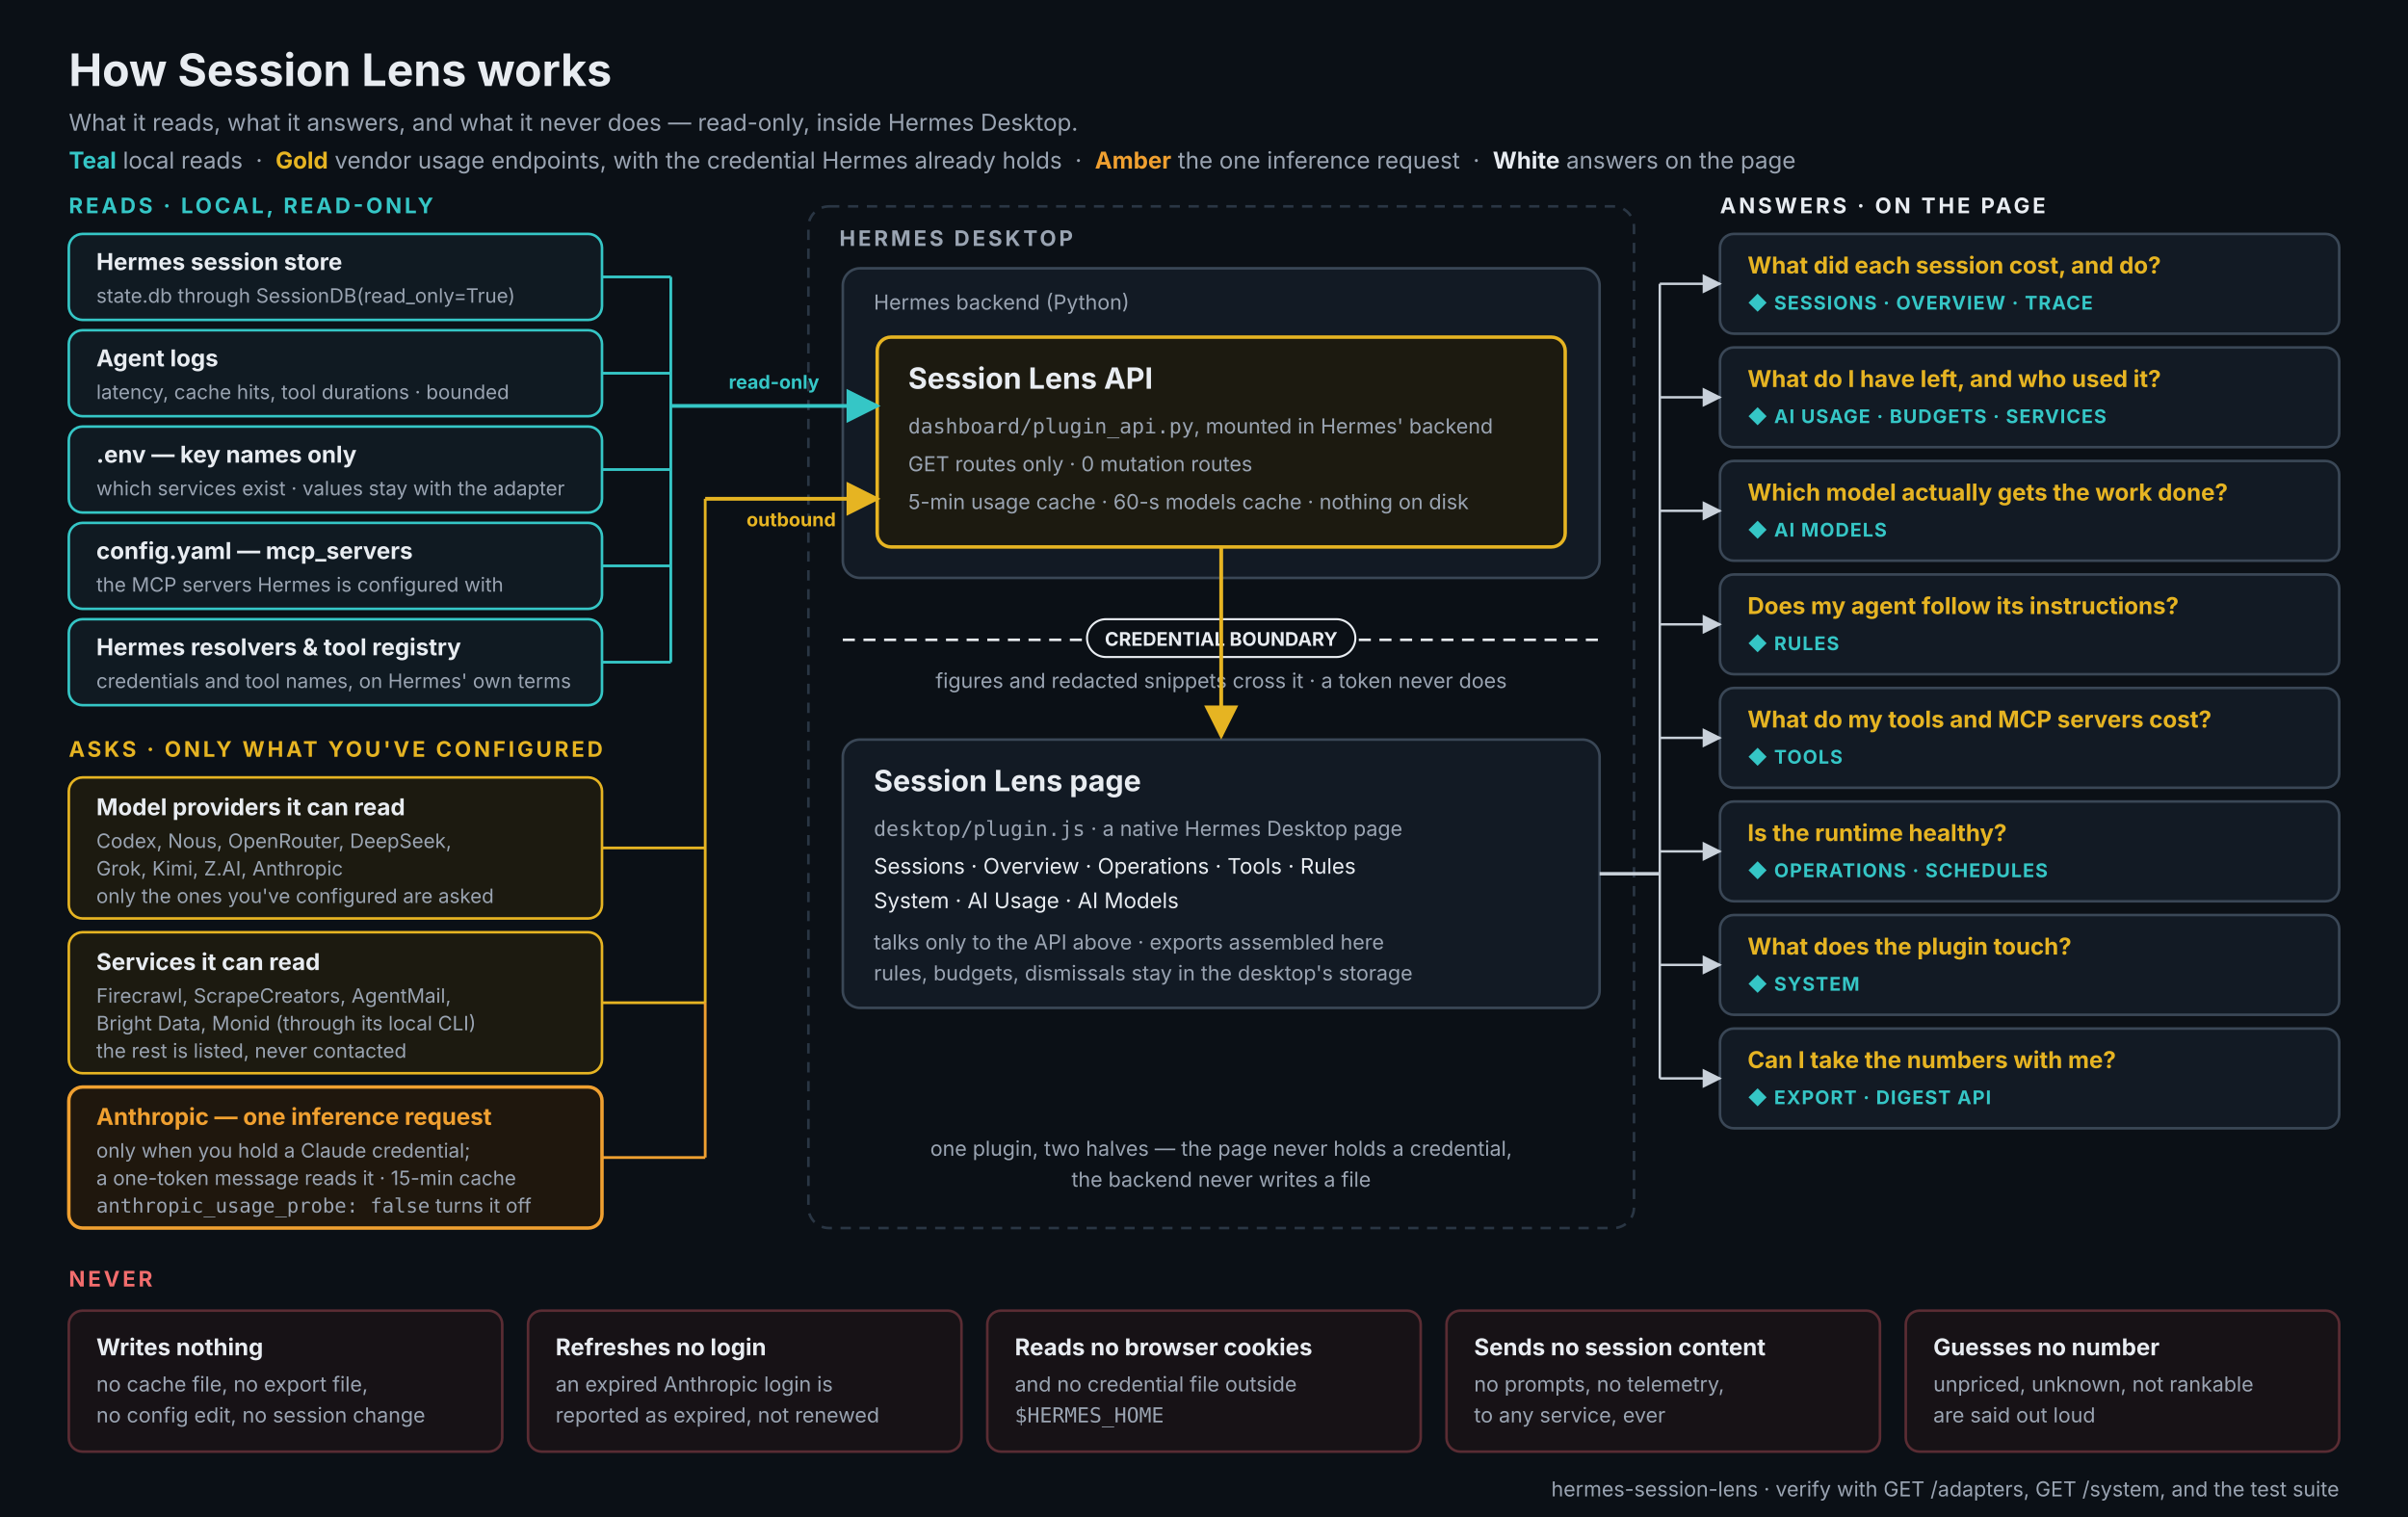
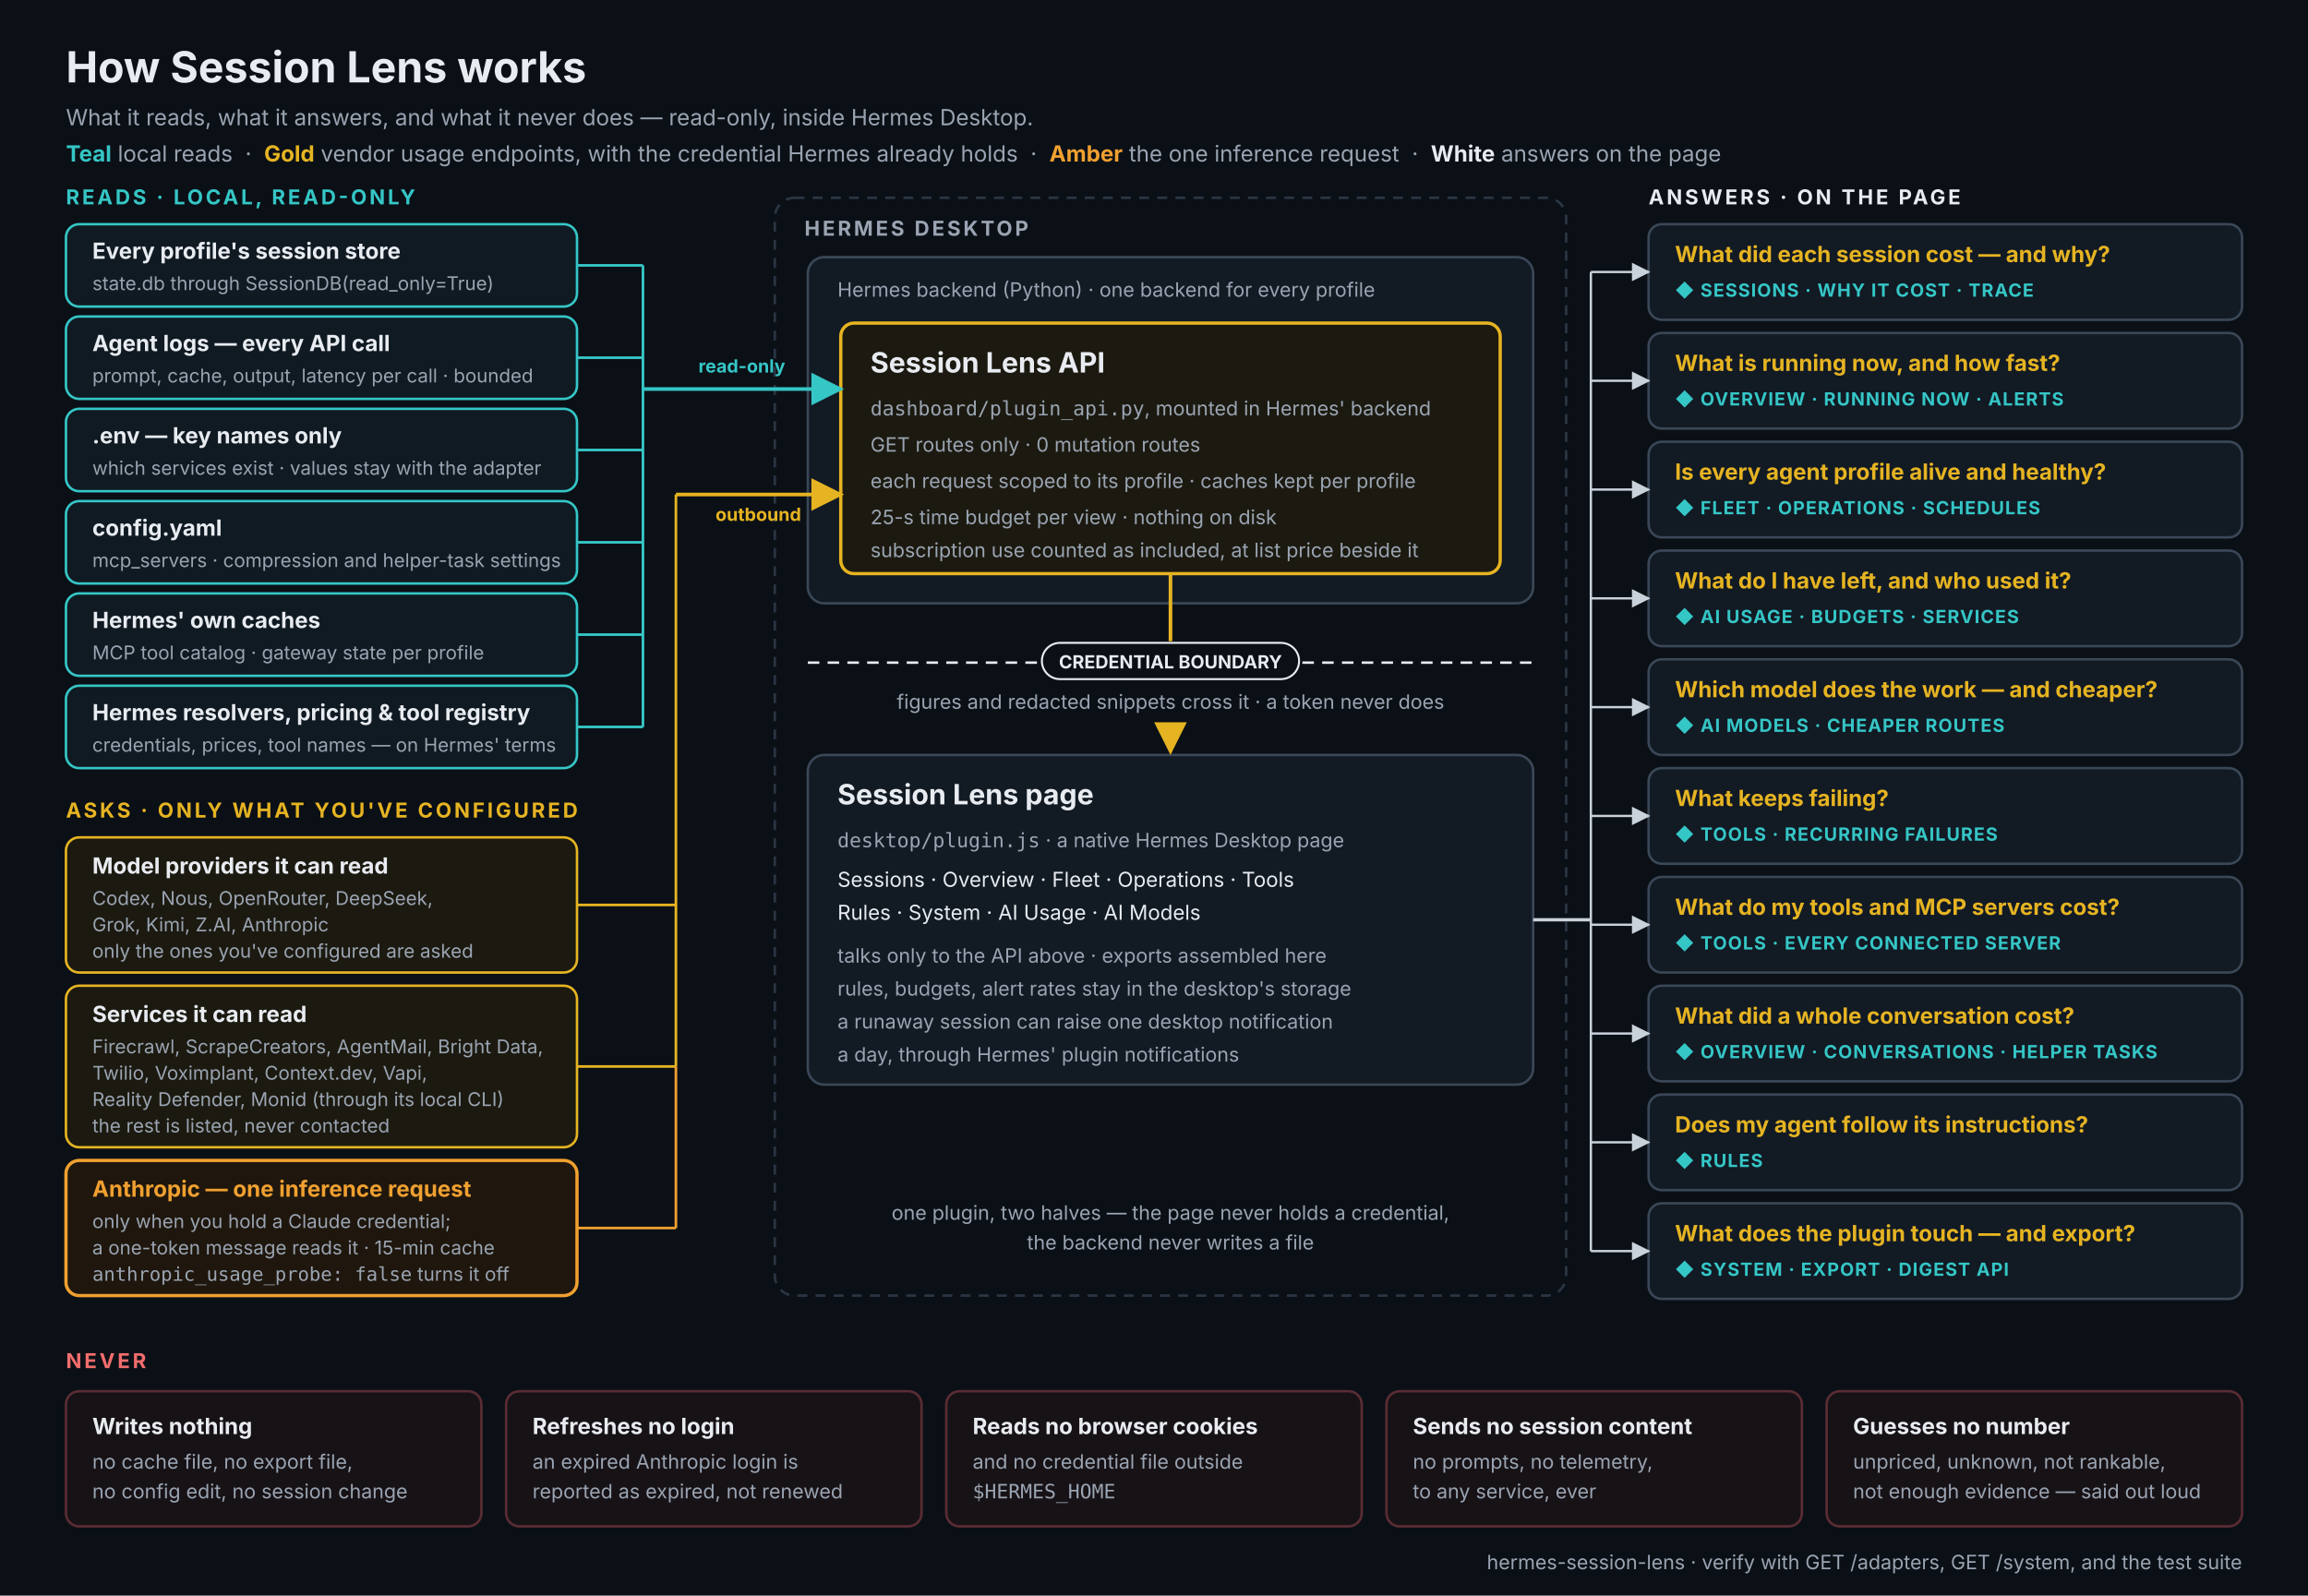
- <svg xmlns="http://www.w3.org/2000/svg" width="1400" height="882" viewBox="0 0 1400 882" role="img" aria-labelledby="title desc">
+ <svg xmlns="http://www.w3.org/2000/svg" width="1400" height="968" viewBox="0 0 1400 968" role="img" aria-labelledby="title desc">
  <style>
    text { font-family: "Segoe UI", Inter, system-ui, -apple-system, Helvetica, Arial, sans-serif; fill: #e8ecf1; }
    .h1 { font-size: 26px; font-weight: 700; }
    .sub { font-size: 13.5px; fill: #9aa4b2; }
    .col { font-size: 12.5px; font-weight: 700; letter-spacing: 1.6px; }
    .t { font-size: 13.5px; font-weight: 700; }
    .t2 { font-size: 17px; font-weight: 700; }
    .s { font-size: 11.5px; fill: #9aa4b2; }
    .s12 { font-size: 12px; fill: #9aa4b2; }
    .s2 { font-size: 12.5px; fill: #e8ecf1; }
    .q { font-size: 13.5px; font-weight: 700; fill: #e6b422; }
    .tab { font-size: 11px; font-weight: 700; fill: #35c6c6; letter-spacing: 0.6px; }
    .tag { font-size: 11px; font-weight: 700; }
    .mono { font-family: Consolas, "Cascadia Mono", Menlo, monospace; }
    .teal { fill: #35c6c6; } .gold { fill: #e6b422; } .amber { fill: #f0a030; } .red { fill: #f26d6d; } .muted { fill: #9aa4b2; } .white { fill: #e8ecf1; }
  </style>
  <defs>
    <marker id="m-teal" viewBox="0 0 10 10" refX="9" refY="5" markerWidth="9" markerHeight="9" orient="auto-start-reverse">
      <path d="M0,0 L10,5 L0,10 z" fill="#35c6c6" />
    </marker>
    <marker id="m-gold" viewBox="0 0 10 10" refX="9" refY="5" markerWidth="9" markerHeight="9" orient="auto-start-reverse">
      <path d="M0,0 L10,5 L0,10 z" fill="#e6b422" />
    </marker>
    <marker id="m-white" viewBox="0 0 10 10" refX="9" refY="5" markerWidth="8" markerHeight="8" orient="auto-start-reverse">
      <path d="M0,0 L10,5 L0,10 z" fill="#c9d1da" />
    </marker>
  </defs>
-   <rect width="1400" height="882" fill="#0b1016" />
+   <rect width="1400" height="968" fill="#0b1016" />
  <text x="40" y="50" class="h1">How Session Lens works</text>
  <text x="40" y="76" class="sub">What it reads, what it answers, and what it never does — read-only, inside Hermes Desktop.</text>
  <text x="40" y="98" class="sub">
    <tspan class="teal" font-weight="700">Teal</tspan> local reads  ·  <tspan class="gold" font-weight="700">Gold</tspan> vendor usage endpoints, with the credential Hermes already holds  ·  <tspan class="amber" font-weight="700">Amber</tspan> the one inference request  ·  <tspan class="white" font-weight="700">White</tspan> answers on the page</text>
  <text x="40" y="124" class="col teal">READS · LOCAL, READ-ONLY</text>
  <g fill="#101a22" stroke="#35c6c6" stroke-width="1.5">
    <rect x="40" y="136" width="310" height="50" rx="8" />
    <rect x="40" y="192" width="310" height="50" rx="8" />
    <rect x="40" y="248" width="310" height="50" rx="8" />
    <rect x="40" y="304" width="310" height="50" rx="8" />
    <rect x="40" y="360" width="310" height="50" rx="8" />
+     <rect x="40" y="416" width="310" height="50" rx="8" />
  </g>
-   <text x="56" y="157" class="t">Hermes session store</text>
+   <text x="56" y="157" class="t">Every profile's session store</text>
  <text x="56" y="176" class="s">state.db through SessionDB(read_only=True)</text>
-   <text x="56" y="213" class="t">Agent logs</text>
-   <text x="56" y="232" class="s">latency, cache hits, tool durations · bounded</text>
+   <text x="56" y="213" class="t">Agent logs — every API call</text>
+   <text x="56" y="232" class="s">prompt, cache, output, latency per call · bounded</text>
  <text x="56" y="269" class="t">.env — key names only</text>
  <text x="56" y="288" class="s">which services exist · values stay with the adapter</text>
-   <text x="56" y="325" class="t">config.yaml — mcp_servers</text>
-   <text x="56" y="344" class="s">the MCP servers Hermes is configured with</text>
-   <text x="56" y="381" class="t">Hermes resolvers &amp; tool registry</text>
-   <text x="56" y="400" class="s">credentials and tool names, on Hermes' own terms</text>
-   <text x="40" y="440" class="col gold">ASKS · ONLY WHAT YOU'VE CONFIGURED</text>
+   <text x="56" y="325" class="t">config.yaml</text>
+   <text x="56" y="344" class="s">mcp_servers · compression and helper-task settings</text>
+   <text x="56" y="381" class="t">Hermes' own caches</text>
+   <text x="56" y="400" class="s">MCP tool catalog · gateway state per profile</text>
+   <text x="56" y="437" class="t">Hermes resolvers, pricing &amp; tool registry</text>
+   <text x="56" y="456" class="s">credentials, prices, tool names — on Hermes' terms</text>
+   <text x="40" y="496" class="col gold">ASKS · ONLY WHAT YOU'VE CONFIGURED</text>
  <g fill="#1c1a10" stroke="#e6b422" stroke-width="1.5">
-     <rect x="40" y="452" width="310" height="82" rx="8" />
-     <rect x="40" y="542" width="310" height="82" rx="8" />
+     <rect x="40" y="508" width="310" height="82" rx="8" />
+     <rect x="40" y="598" width="310" height="98" rx="8" />
  </g>
-   <rect x="40" y="632" width="310" height="82" rx="8" fill="#1f170d" stroke="#f0a030" stroke-width="2" />
-   <text x="56" y="474" class="t">Model providers it can read</text>
-   <text x="56" y="493" class="s">Codex, Nous, OpenRouter, DeepSeek,</text>
-   <text x="56" y="509" class="s">Grok, Kimi, Z.AI, Anthropic</text>
-   <text x="56" y="525" class="s">only the ones you've configured are asked</text>
-   <text x="56" y="564" class="t">Services it can read</text>
-   <text x="56" y="583" class="s">Firecrawl, ScrapeCreators, AgentMail,</text>
-   <text x="56" y="599" class="s">Bright Data, Monid (through its local CLI)</text>
-   <text x="56" y="615" class="s">the rest is listed, never contacted</text>
-   <text x="56" y="654" class="t amber">Anthropic — one inference request</text>
-   <text x="56" y="673" class="s">only when you hold a Claude credential;</text>
-   <text x="56" y="689" class="s">a one-token message reads it · 15-min cache</text>
-   <text x="56" y="705" class="s">
+   <rect x="40" y="704" width="310" height="82" rx="8" fill="#1f170d" stroke="#f0a030" stroke-width="2" />
+   <text x="56" y="530" class="t">Model providers it can read</text>
+   <text x="56" y="549" class="s">Codex, Nous, OpenRouter, DeepSeek,</text>
+   <text x="56" y="565" class="s">Grok, Kimi, Z.AI, Anthropic</text>
+   <text x="56" y="581" class="s">only the ones you've configured are asked</text>
+   <text x="56" y="620" class="t">Services it can read</text>
+   <text x="56" y="639" class="s">Firecrawl, ScrapeCreators, AgentMail, Bright Data,</text>
+   <text x="56" y="655" class="s">Twilio, Voximplant, Context.dev, Vapi,</text>
+   <text x="56" y="671" class="s">Reality Defender, Monid (through its local CLI)</text>
+   <text x="56" y="687" class="s">the rest is listed, never contacted</text>
+   <text x="56" y="726" class="t amber">Anthropic — one inference request</text>
+   <text x="56" y="745" class="s">only when you hold a Claude credential;</text>
+   <text x="56" y="761" class="s">a one-token message reads it · 15-min cache</text>
+   <text x="56" y="777" class="s">
    <tspan class="mono">anthropic_usage_probe: false</tspan> turns it off</text>
-   <rect x="470" y="120" width="480" height="594" rx="12" fill="none" stroke="#2a3644" stroke-width="1.5" stroke-dasharray="6 5" />
+   <rect x="470" y="120" width="480" height="666" rx="12" fill="none" stroke="#2a3644" stroke-width="1.5" stroke-dasharray="6 5" />
  <text x="488" y="143" class="col muted">HERMES DESKTOP</text>
-   <rect x="490" y="156" width="440" height="180" rx="10" fill="#121a24" stroke="#3a4756" stroke-width="1.5" />
-   <text x="508" y="180" class="s12">Hermes backend (Python)</text>
-   <rect x="510" y="196" width="400" height="122" rx="8" fill="#1c1a10" stroke="#e6b422" stroke-width="2" />
+   <rect x="490" y="156" width="440" height="210" rx="10" fill="#121a24" stroke="#3a4756" stroke-width="1.5" />
+   <text x="508" y="180" class="s12">Hermes backend (Python) · one backend for every profile</text>
+   <rect x="510" y="196" width="400" height="152" rx="8" fill="#1c1a10" stroke="#e6b422" stroke-width="2" />
  <text x="528" y="226" class="t2">Session Lens API</text>
  <text x="528" y="252" class="s12">
    <tspan class="mono">dashboard/plugin_api.py</tspan>, mounted in Hermes' backend</text>
  <text x="528" y="274" class="s12">GET routes only · 0 mutation routes</text>
-   <text x="528" y="296" class="s12">5-min usage cache · 60-s models cache · nothing on disk</text>
-   <line x1="490" y1="372" x2="930" y2="372" stroke="#e8ecf1" stroke-width="1.5" stroke-dasharray="7 5" />
-   <rect x="632" y="360" width="156" height="22" rx="11" fill="#0b1016" stroke="#e8ecf1" stroke-width="1.2" />
-   <text x="710" y="375.5" class="tag" text-anchor="middle">CREDENTIAL BOUNDARY</text>
-   <text x="710" y="400" class="s12" text-anchor="middle">figures and redacted snippets cross it · a token never does</text>
-   <rect x="490" y="430" width="440" height="156" rx="10" fill="#121a24" stroke="#3a4756" stroke-width="1.5" />
-   <text x="508" y="460" class="t2">Session Lens page</text>
-   <text x="508" y="486" class="s12">
+   <text x="528" y="296" class="s12">each request scoped to its profile · caches kept per profile</text>
+   <text x="528" y="318" class="s12">25-s time budget per view · nothing on disk</text>
+   <text x="528" y="338" class="s12">subscription use counted as included, at list price beside it</text>
+   <line x1="490" y1="402" x2="930" y2="402" stroke="#e8ecf1" stroke-width="1.5" stroke-dasharray="7 5" />
+   <rect x="632" y="390" width="156" height="22" rx="11" fill="#0b1016" stroke="#e8ecf1" stroke-width="1.2" />
+   <text x="710" y="405.5" class="tag" text-anchor="middle">CREDENTIAL BOUNDARY</text>
+   <text x="710" y="430" class="s12" text-anchor="middle">figures and redacted snippets cross it · a token never does</text>
+   <rect x="490" y="458" width="440" height="200" rx="10" fill="#121a24" stroke="#3a4756" stroke-width="1.5" />
+   <text x="508" y="488" class="t2">Session Lens page</text>
+   <text x="508" y="514" class="s12">
    <tspan class="mono">desktop/plugin.js</tspan> · a native Hermes Desktop page</text>
-   <text x="508" y="508" class="s2">Sessions · Overview · Operations · Tools · Rules</text>
-   <text x="508" y="528" class="s2">System · AI Usage · AI Models</text>
-   <text x="508" y="552" class="s12">talks only to the API above · exports assembled here</text>
-   <text x="508" y="570" class="s12">rules, budgets, dismissals stay in the desktop's storage</text>
-   <text x="710" y="672" class="s12" text-anchor="middle">one plugin, two halves — the page never holds a credential,</text>
-   <text x="710" y="690" class="s12" text-anchor="middle">the backend never writes a file</text>
+   <text x="508" y="538" class="s2">Sessions · Overview · Fleet · Operations · Tools</text>
+   <text x="508" y="558" class="s2">Rules · System · AI Usage · AI Models</text>
+   <text x="508" y="584" class="s12">talks only to the API above · exports assembled here</text>
+   <text x="508" y="604" class="s12">rules, budgets, alert rates stay in the desktop's storage</text>
+   <text x="508" y="624" class="s12">a runaway session can raise one desktop notification</text>
+   <text x="508" y="644" class="s12">a day, through Hermes' plugin notifications</text>
+   <text x="710" y="740" class="s12" text-anchor="middle">one plugin, two halves — the page never holds a credential,</text>
+   <text x="710" y="758" class="s12" text-anchor="middle">the backend never writes a file</text>
  <text x="1000" y="124" class="col white">ANSWERS · ON THE PAGE</text>
  <g fill="#121a24" stroke="#3a4756" stroke-width="1.5">
    <rect x="1000" y="136" width="360" height="58" rx="8" />
    <rect x="1000" y="202" width="360" height="58" rx="8" />
    <rect x="1000" y="268" width="360" height="58" rx="8" />
    <rect x="1000" y="334" width="360" height="58" rx="8" />
    <rect x="1000" y="400" width="360" height="58" rx="8" />
    <rect x="1000" y="466" width="360" height="58" rx="8" />
    <rect x="1000" y="532" width="360" height="58" rx="8" />
    <rect x="1000" y="598" width="360" height="58" rx="8" />
+     <rect x="1000" y="664" width="360" height="58" rx="8" />
+     <rect x="1000" y="730" width="360" height="58" rx="8" />
  </g>
-   <text x="1016" y="159" class="q">What did each session cost, and do?</text>
-   <text x="1016" y="180" class="tab">◆ SESSIONS · OVERVIEW · TRACE</text>
-   <text x="1016" y="225" class="q">What do I have left, and who used it?</text>
-   <text x="1016" y="246" class="tab">◆ AI USAGE · BUDGETS · SERVICES</text>
-   <text x="1016" y="291" class="q">Which model actually gets the work done?</text>
-   <text x="1016" y="312" class="tab">◆ AI MODELS</text>
-   <text x="1016" y="357" class="q">Does my agent follow its instructions?</text>
-   <text x="1016" y="378" class="tab">◆ RULES</text>
-   <text x="1016" y="423" class="q">What do my tools and MCP servers cost?</text>
-   <text x="1016" y="444" class="tab">◆ TOOLS</text>
-   <text x="1016" y="489" class="q">Is the runtime healthy?</text>
-   <text x="1016" y="510" class="tab">◆ OPERATIONS · SCHEDULES</text>
-   <text x="1016" y="555" class="q">What does the plugin touch?</text>
-   <text x="1016" y="576" class="tab">◆ SYSTEM</text>
-   <text x="1016" y="621" class="q">Can I take the numbers with me?</text>
-   <text x="1016" y="642" class="tab">◆ EXPORT · DIGEST API</text>
+   <text x="1016" y="159" class="q">What did each session cost — and why?</text>
+   <text x="1016" y="180" class="tab">◆ SESSIONS · WHY IT COST · TRACE</text>
+   <text x="1016" y="225" class="q">What is running now, and how fast?</text>
+   <text x="1016" y="246" class="tab">◆ OVERVIEW · RUNNING NOW · ALERTS</text>
+   <text x="1016" y="291" class="q">Is every agent profile alive and healthy?</text>
+   <text x="1016" y="312" class="tab">◆ FLEET · OPERATIONS · SCHEDULES</text>
+   <text x="1016" y="357" class="q">What do I have left, and who used it?</text>
+   <text x="1016" y="378" class="tab">◆ AI USAGE · BUDGETS · SERVICES</text>
+   <text x="1016" y="423" class="q">Which model does the work — and cheaper?</text>
+   <text x="1016" y="444" class="tab">◆ AI MODELS · CHEAPER ROUTES</text>
+   <text x="1016" y="489" class="q">What keeps failing?</text>
+   <text x="1016" y="510" class="tab">◆ TOOLS · RECURRING FAILURES</text>
+   <text x="1016" y="555" class="q">What do my tools and MCP servers cost?</text>
+   <text x="1016" y="576" class="tab">◆ TOOLS · EVERY CONNECTED SERVER</text>
+   <text x="1016" y="621" class="q">What did a whole conversation cost?</text>
+   <text x="1016" y="642" class="tab">◆ OVERVIEW · CONVERSATIONS · HELPER TASKS</text>
+   <text x="1016" y="687" class="q">Does my agent follow its instructions?</text>
+   <text x="1016" y="708" class="tab">◆ RULES</text>
+   <text x="1016" y="753" class="q">What does the plugin touch — and export?</text>
+   <text x="1016" y="774" class="tab">◆ SYSTEM · EXPORT · DIGEST API</text>
  <g stroke="#35c6c6" stroke-width="1.6" fill="none">
    <line x1="350" y1="161" x2="390" y2="161" />
    <line x1="350" y1="217" x2="390" y2="217" />
    <line x1="350" y1="273" x2="390" y2="273" />
    <line x1="350" y1="329" x2="390" y2="329" />
    <line x1="350" y1="385" x2="390" y2="385" />
-     <line x1="390" y1="161" x2="390" y2="385" />
+     <line x1="350" y1="441" x2="390" y2="441" />
+     <line x1="390" y1="161" x2="390" y2="441" />
    <line x1="390" y1="236" x2="510" y2="236" stroke-width="2.2" marker-end="url(#m-teal)" />
  </g>
  <text x="450" y="226" class="tag teal" text-anchor="middle">read-only</text>
  <g stroke="#e6b422" stroke-width="1.6" fill="none">
-     <line x1="350" y1="493" x2="410" y2="493" />
-     <line x1="350" y1="583" x2="410" y2="583" />
-     <line x1="410" y1="290" x2="410" y2="583" />
-     <line x1="410" y1="290" x2="510" y2="290" stroke-width="2.2" marker-end="url(#m-gold)" />
+     <line x1="350" y1="549" x2="410" y2="549" />
+     <line x1="350" y1="647" x2="410" y2="647" />
+     <line x1="410" y1="300" x2="410" y2="647" />
+     <line x1="410" y1="300" x2="510" y2="300" stroke-width="2.2" marker-end="url(#m-gold)" />
  </g>
  <g stroke="#f0a030" stroke-width="1.6" fill="none">
-     <line x1="410" y1="583" x2="410" y2="673" />
-     <line x1="350" y1="673" x2="410" y2="673" />
+     <line x1="410" y1="647" x2="410" y2="745" />
+     <line x1="350" y1="745" x2="410" y2="745" />
  </g>
-   <text x="460" y="306" class="tag gold" text-anchor="middle">outbound</text>
-   <line x1="710" y1="318" x2="710" y2="428" stroke="#e6b422" stroke-width="2.2" fill="none" marker-end="url(#m-gold)" />
+   <text x="460" y="316" class="tag gold" text-anchor="middle">outbound</text>
+   <line x1="710" y1="348" x2="710" y2="389" stroke="#e6b422" stroke-width="2.2" fill="none" />
+   <line x1="710" y1="440" x2="710" y2="456" stroke="#e6b422" stroke-width="2.2" fill="none" marker-end="url(#m-gold)" />
  <g stroke="#c9d1da" stroke-width="1.4" fill="none">
-     <line x1="930" y1="508" x2="965" y2="508" stroke-width="2" />
-     <line x1="965" y1="165" x2="965" y2="627" />
+     <line x1="930" y1="558" x2="965" y2="558" stroke-width="2" />
+     <line x1="965" y1="165" x2="965" y2="759" />
    <line x1="965" y1="165" x2="1000" y2="165" marker-end="url(#m-white)" />
    <line x1="965" y1="231" x2="1000" y2="231" marker-end="url(#m-white)" />
    <line x1="965" y1="297" x2="1000" y2="297" marker-end="url(#m-white)" />
    <line x1="965" y1="363" x2="1000" y2="363" marker-end="url(#m-white)" />
    <line x1="965" y1="429" x2="1000" y2="429" marker-end="url(#m-white)" />
    <line x1="965" y1="495" x2="1000" y2="495" marker-end="url(#m-white)" />
    <line x1="965" y1="561" x2="1000" y2="561" marker-end="url(#m-white)" />
    <line x1="965" y1="627" x2="1000" y2="627" marker-end="url(#m-white)" />
+     <line x1="965" y1="693" x2="1000" y2="693" marker-end="url(#m-white)" />
+     <line x1="965" y1="759" x2="1000" y2="759" marker-end="url(#m-white)" />
  </g>
-   <text x="40" y="748" class="col red">NEVER</text>
+   <text x="40" y="830" class="col red">NEVER</text>
  <g fill="#171216" stroke="#5a2c33" stroke-width="1.5">
-     <rect x="40" y="762" width="252" height="82" rx="8" />
-     <rect x="307" y="762" width="252" height="82" rx="8" />
-     <rect x="574" y="762" width="252" height="82" rx="8" />
-     <rect x="841" y="762" width="252" height="82" rx="8" />
-     <rect x="1108" y="762" width="252" height="82" rx="8" />
+     <rect x="40" y="844" width="252" height="82" rx="8" />
+     <rect x="307" y="844" width="252" height="82" rx="8" />
+     <rect x="574" y="844" width="252" height="82" rx="8" />
+     <rect x="841" y="844" width="252" height="82" rx="8" />
+     <rect x="1108" y="844" width="252" height="82" rx="8" />
  </g>
-   <text x="56" y="788" class="t">Writes nothing</text>
-   <text x="56" y="809" class="s12">no cache file, no export file,</text>
-   <text x="56" y="827" class="s12">no config edit, no session change</text>
-   <text x="323" y="788" class="t">Refreshes no login</text>
-   <text x="323" y="809" class="s12">an expired Anthropic login is</text>
-   <text x="323" y="827" class="s12">reported as expired, not renewed</text>
-   <text x="590" y="788" class="t">Reads no browser cookies</text>
-   <text x="590" y="809" class="s12">and no credential file outside</text>
-   <text x="590" y="827" class="s12 mono">$HERMES_HOME</text>
-   <text x="857" y="788" class="t">Sends no session content</text>
-   <text x="857" y="809" class="s12">no prompts, no telemetry,</text>
-   <text x="857" y="827" class="s12">to any service, ever</text>
-   <text x="1124" y="788" class="t">Guesses no number</text>
-   <text x="1124" y="809" class="s12">unpriced, unknown, not rankable</text>
-   <text x="1124" y="827" class="s12">are said out loud</text>
-   <text x="1360" y="870" class="s12" text-anchor="end">hermes-session-lens · verify with GET /adapters, GET /system, and the test suite</text>
+   <text x="56" y="870" class="t">Writes nothing</text>
+   <text x="56" y="891" class="s12">no cache file, no export file,</text>
+   <text x="56" y="909" class="s12">no config edit, no session change</text>
+   <text x="323" y="870" class="t">Refreshes no login</text>
+   <text x="323" y="891" class="s12">an expired Anthropic login is</text>
+   <text x="323" y="909" class="s12">reported as expired, not renewed</text>
+   <text x="590" y="870" class="t">Reads no browser cookies</text>
+   <text x="590" y="891" class="s12">and no credential file outside</text>
+   <text x="590" y="909" class="s12 mono">$HERMES_HOME</text>
+   <text x="857" y="870" class="t">Sends no session content</text>
+   <text x="857" y="891" class="s12">no prompts, no telemetry,</text>
+   <text x="857" y="909" class="s12">to any service, ever</text>
+   <text x="1124" y="870" class="t">Guesses no number</text>
+   <text x="1124" y="891" class="s12">unpriced, unknown, not rankable,</text>
+   <text x="1124" y="909" class="s12">not enough evidence — said out loud</text>
+   <text x="1360" y="952" class="s12" text-anchor="end">hermes-session-lens · verify with GET /adapters, GET /system, and the test suite</text>
</svg>
